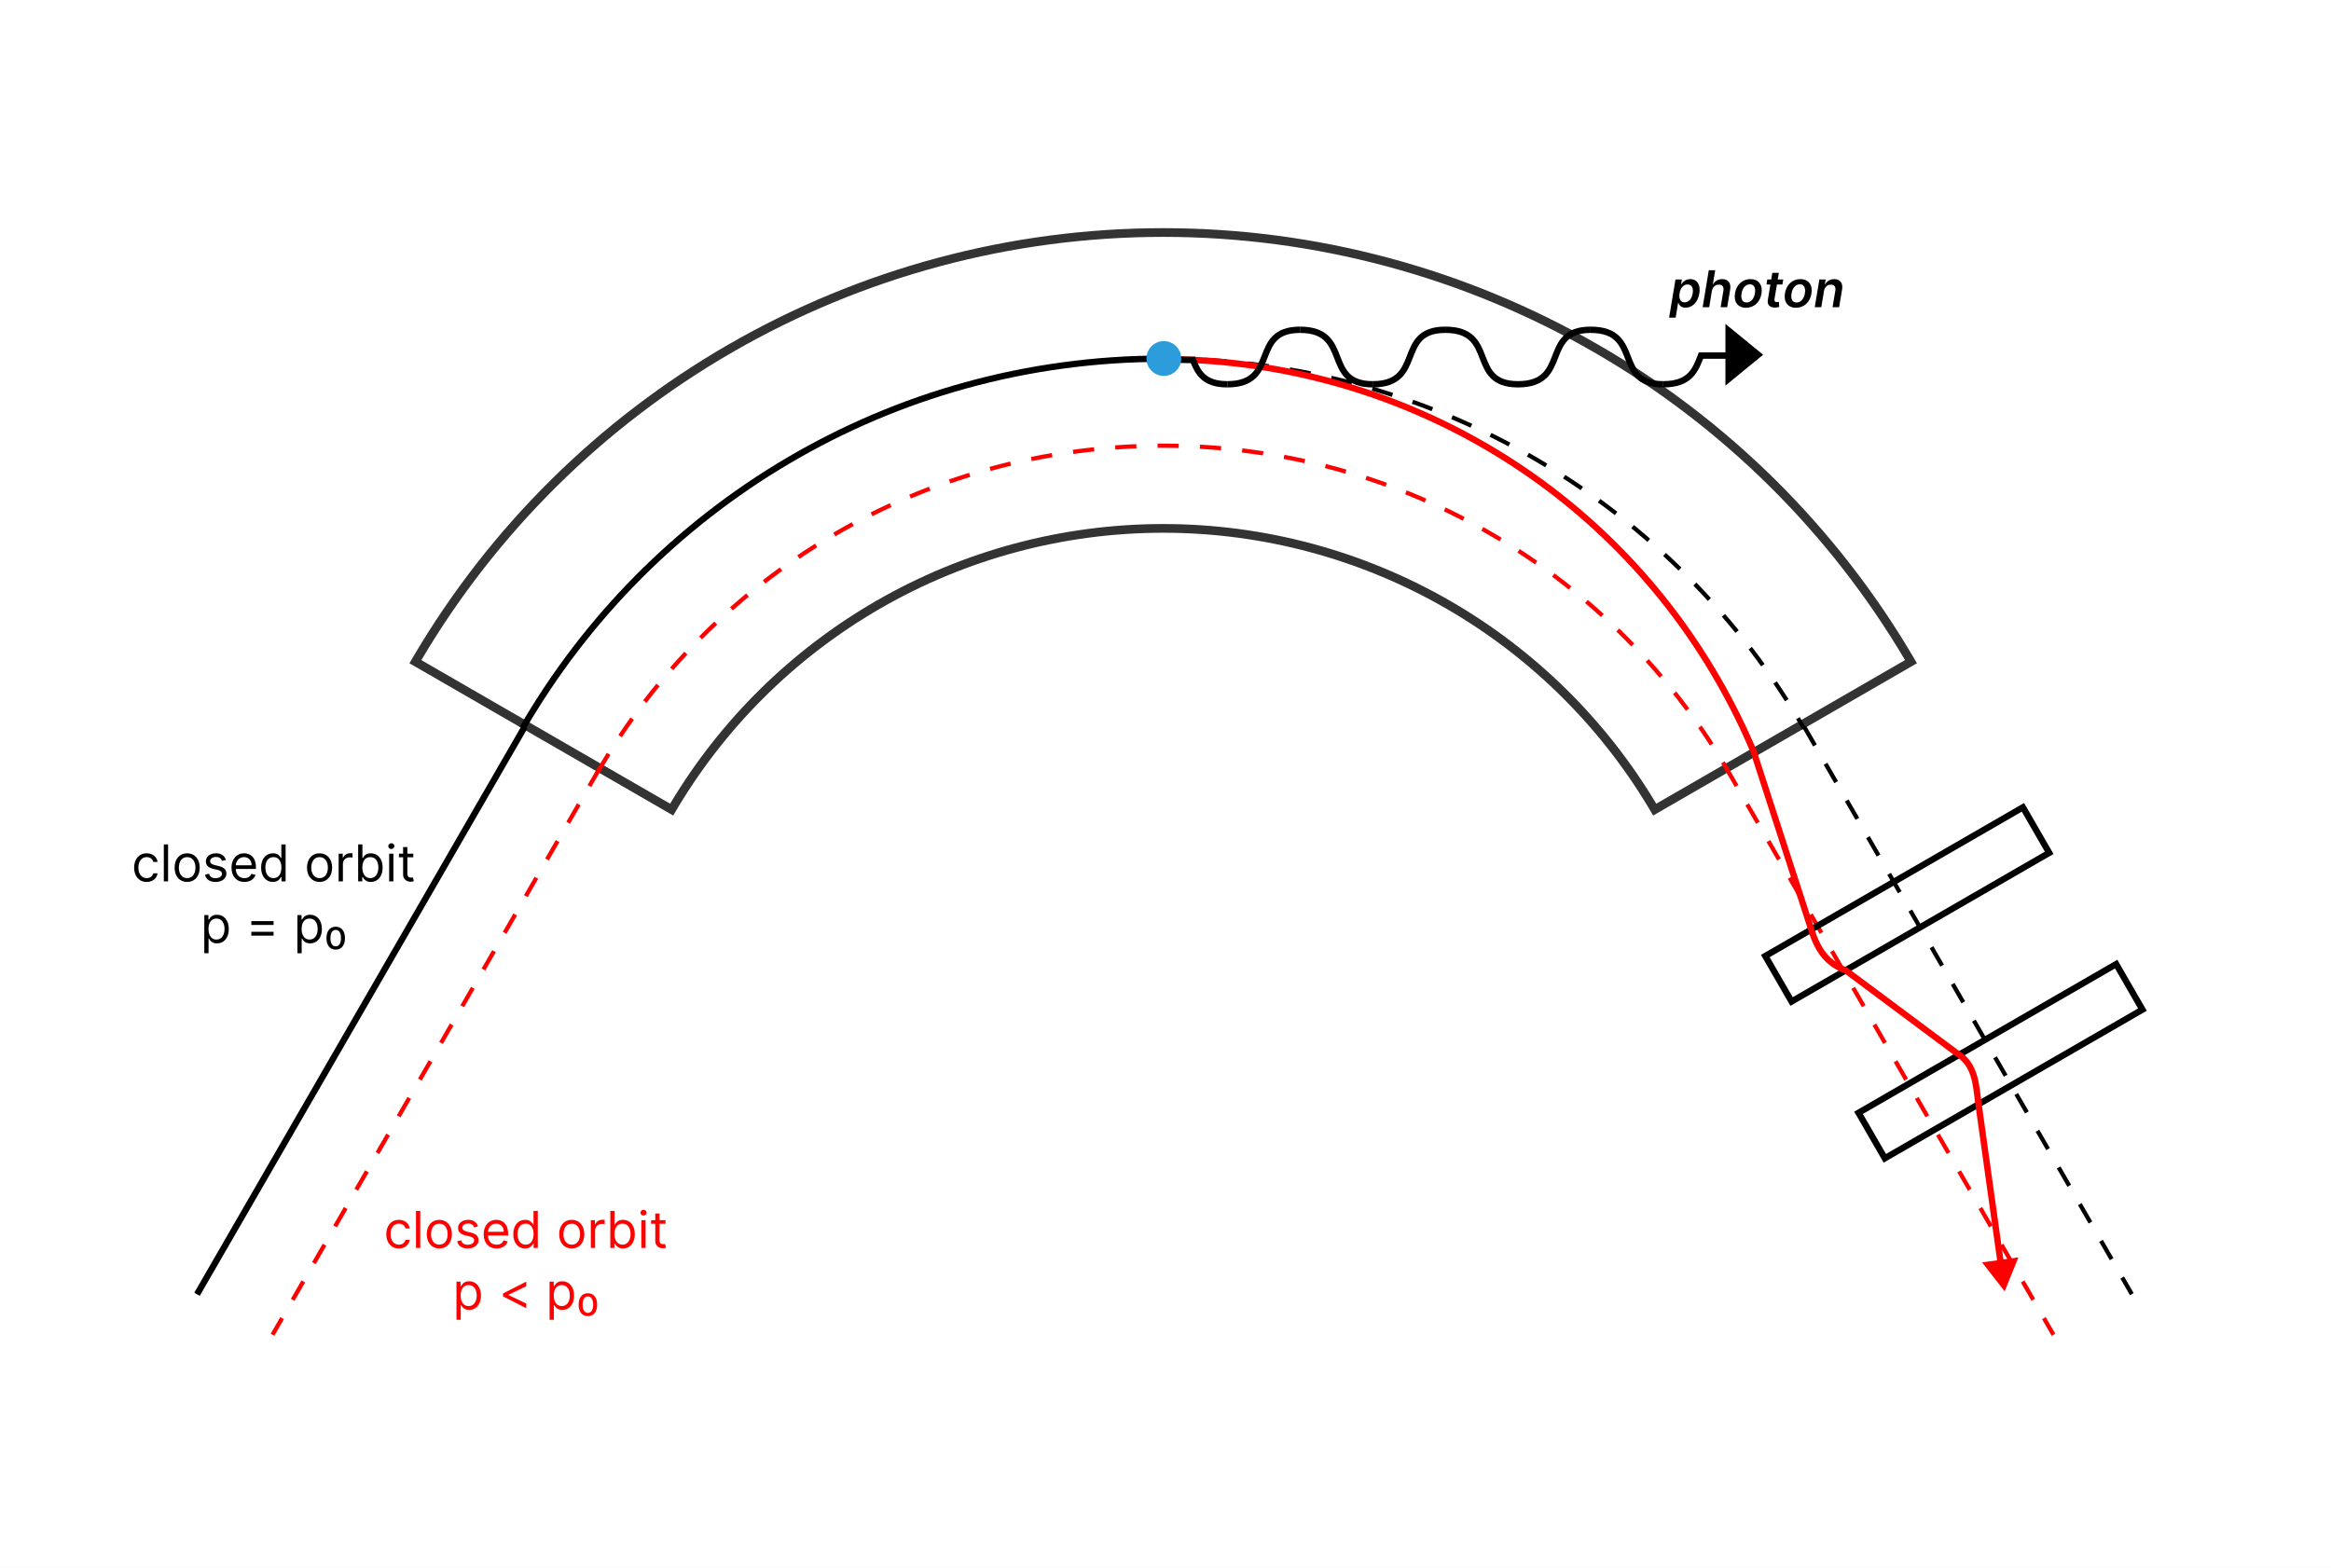
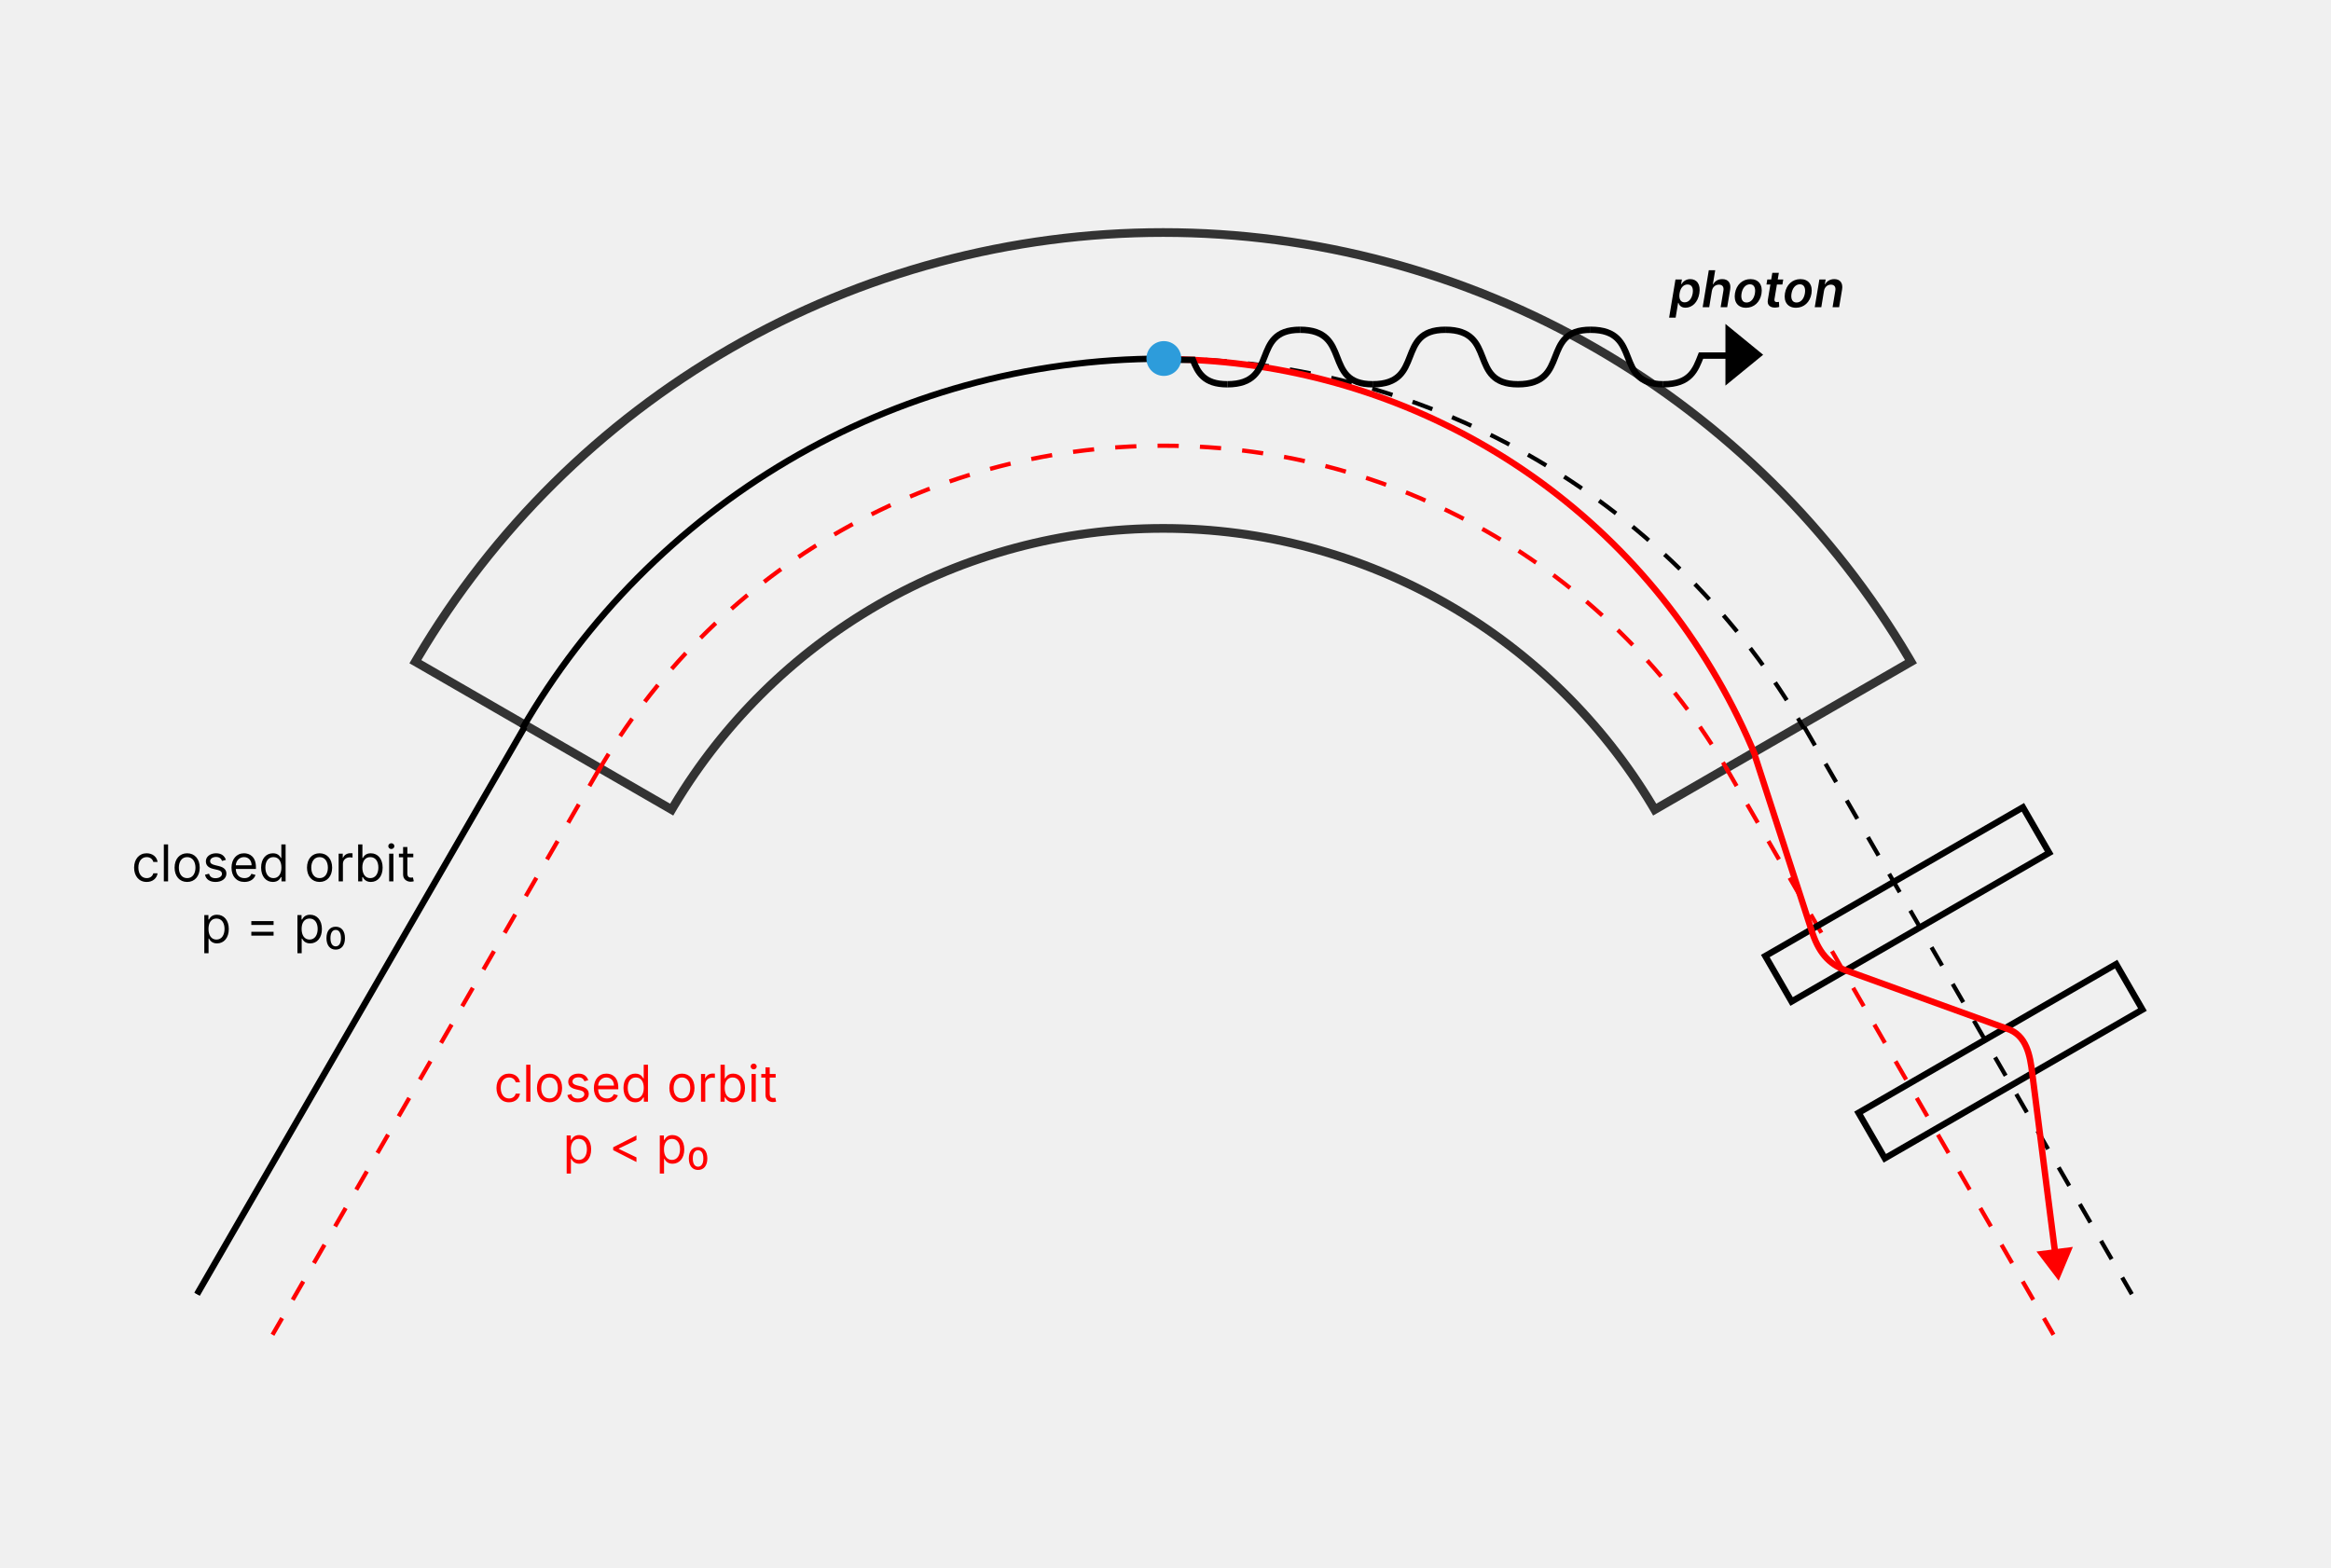
<svg xmlns="http://www.w3.org/2000/svg" width="1100" height="740" viewBox="0 0 1100 740" fill="none">
-   <rect width="1100" height="740" fill="white" />
-   <path fill-rule="evenodd" clip-rule="evenodd" d="M898.98 311.562C863.39 251.33 812.846 201.279 752.218 166.275C690.404 130.587 620.285 111.798 548.908 111.798C477.531 111.798 407.412 130.587 345.598 166.275C284.97 201.279 234.426 251.33 198.836 311.562L316.226 379.337C339.914 339.708 373.345 306.764 413.368 283.656C454.577 259.864 501.323 247.338 548.908 247.338C596.493 247.338 643.239 259.864 684.448 283.656C724.471 306.764 757.902 339.708 781.59 379.337L898.98 311.562ZM902.538 309.508C866.586 248.652 815.524 198.082 754.272 162.718C691.833 126.669 621.006 107.691 548.908 107.691C476.81 107.691 405.983 126.669 343.544 162.718C282.292 198.082 231.23 248.652 195.279 309.508C194.594 310.668 193.914 311.831 193.24 312.998C193.229 313.017 193.218 313.036 193.207 313.055L317.702 384.932C341.134 344.347 374.836 310.645 415.421 287.213C456.006 263.782 502.044 251.446 548.908 251.446C595.772 251.446 641.81 263.782 682.395 287.213C722.98 310.645 756.682 344.347 780.114 384.932L904.609 313.055C903.924 311.869 903.234 310.687 902.538 309.508Z" fill="#333333" />
+   <path fill-rule="evenodd" clip-rule="evenodd" d="M898.98 311.562C863.39 251.33 812.846 201.279 752.218 166.275C690.404 130.587 620.285 111.798 548.908 111.798C477.531 111.798 407.412 130.587 345.598 166.275C284.97 201.279 234.426 251.33 198.836 311.562L316.226 379.337C339.914 339.708 373.345 306.764 413.368 283.656C454.577 259.864 501.323 247.338 548.908 247.338C596.493 247.338 643.239 259.864 684.448 283.656C724.471 306.764 757.902 339.708 781.59 379.337L898.98 311.562ZM902.538 309.508C866.586 248.652 815.524 198.082 754.272 162.718C691.833 126.669 621.006 107.691 548.908 107.691C476.81 107.691 405.983 126.669 343.544 162.718C282.292 198.082 231.23 248.652 195.279 309.508C194.594 310.668 193.914 311.831 193.24 312.998C193.229 313.017 193.218 313.036 193.207 313.055L317.702 384.932C341.134 344.347 374.836 310.645 415.421 287.213C456.007 263.782 502.044 251.446 548.908 251.446C595.772 251.446 641.81 263.782 682.395 287.213C722.98 310.645 756.682 344.347 780.114 384.932L904.609 313.055C903.924 311.869 903.234 310.687 902.538 309.508Z" fill="#333333" />
  <path d="M548.908 169.3C678.131 169.3 790.957 239.508 851.321 343.86" stroke="black" stroke-width="2" stroke-dasharray="10 10" />
  <path d="M851.478 343.175L1006.01 610.833" stroke="black" stroke-width="2" stroke-dasharray="10 10" />
  <path d="M283.129 362.342L128.596 630" stroke="#FF0000" stroke-width="2" stroke-dasharray="10 10" />
  <path d="M814.512 362.342L969.044 630" stroke="#FF0000" stroke-width="2" stroke-dasharray="10 10" />
  <path d="M282.073 364.396C335.336 272.321 434.887 210.373 548.908 210.373C662.928 210.373 762.48 272.321 815.743 364.396" stroke="#FF0000" stroke-width="2" stroke-dasharray="10 10" />
  <path d="M247.532 343.175L93 610.833" stroke="black" stroke-width="2" />
  <path d="M548.908 169.3C419.685 169.3 306.859 239.508 246.495 343.86" stroke="black" stroke-width="3" />
  <path d="M247.532 343.175L93 610.833" stroke="black" stroke-width="3" />
  <path d="M69.22 416.273C72.118 416.273 74.027 414.5 74.368 412.182H72.356C71.981 413.614 70.788 414.466 69.22 414.466C66.834 414.466 65.3 412.489 65.3 409.455C65.3 406.489 66.868 404.545 69.22 404.545C70.993 404.545 72.05 405.636 72.356 406.83H74.368C74.027 404.375 71.947 402.739 69.186 402.739C65.641 402.739 63.288 405.534 63.288 409.523C63.288 413.443 65.538 416.273 69.22 416.273ZM79.32 398.545H77.308V416H79.32V398.545ZM88.322 416.273C91.867 416.273 94.254 413.58 94.254 409.523C94.254 405.432 91.867 402.739 88.322 402.739C84.776 402.739 82.39 405.432 82.39 409.523C82.39 413.58 84.776 416.273 88.322 416.273ZM88.322 414.466C85.629 414.466 84.401 412.148 84.401 409.523C84.401 406.898 85.629 404.545 88.322 404.545C91.015 404.545 92.242 406.898 92.242 409.523C92.242 412.148 91.015 414.466 88.322 414.466ZM106.597 405.841C105.966 403.983 104.551 402.739 101.96 402.739C99.199 402.739 97.153 404.307 97.153 406.523C97.153 408.33 98.227 409.54 100.631 410.102L102.813 410.614C104.134 410.92 104.756 411.551 104.756 412.455C104.756 413.58 103.563 414.5 101.688 414.5C100.043 414.5 99.011 413.793 98.653 412.386L96.744 412.864C97.213 415.088 99.046 416.273 101.722 416.273C104.764 416.273 106.835 414.611 106.835 412.352C106.835 410.528 105.693 409.378 103.358 408.807L101.415 408.33C99.864 407.946 99.165 407.426 99.165 406.42C99.165 405.295 100.358 404.477 101.96 404.477C103.716 404.477 104.44 405.449 104.79 406.352L106.597 405.841ZM115.352 416.273C118.011 416.273 119.954 414.943 120.567 412.966L118.624 412.42C118.113 413.784 116.928 414.466 115.352 414.466C112.991 414.466 111.363 412.94 111.269 410.136H120.772V409.284C120.772 404.409 117.874 402.739 115.147 402.739C111.602 402.739 109.249 405.534 109.249 409.557C109.249 413.58 111.567 416.273 115.352 416.273ZM111.269 408.398C111.406 406.361 112.846 404.545 115.147 404.545C117.329 404.545 118.727 406.182 118.727 408.398H111.269ZM128.775 416.273C131.298 416.273 132.15 414.705 132.593 413.989H132.832V416H134.775V398.545H132.763V404.989H132.593C132.15 404.307 131.366 402.739 128.809 402.739C125.502 402.739 123.218 405.364 123.218 409.489C123.218 413.648 125.502 416.273 128.775 416.273ZM129.048 414.466C126.525 414.466 125.229 412.25 125.229 409.455C125.229 406.693 126.491 404.545 129.048 404.545C131.502 404.545 132.798 406.523 132.798 409.455C132.798 412.42 131.468 414.466 129.048 414.466ZM150.806 416.273C154.352 416.273 156.738 413.58 156.738 409.523C156.738 405.432 154.352 402.739 150.806 402.739C147.261 402.739 144.874 405.432 144.874 409.523C144.874 413.58 147.261 416.273 150.806 416.273ZM150.806 414.466C148.113 414.466 146.886 412.148 146.886 409.523C146.886 406.898 148.113 404.545 150.806 404.545C153.499 404.545 154.727 406.898 154.727 409.523C154.727 412.148 153.499 414.466 150.806 414.466ZM159.808 416H161.82V407.716C161.82 405.943 163.217 404.648 165.126 404.648C165.663 404.648 166.217 404.75 166.354 404.784V402.739C166.124 402.722 165.595 402.705 165.297 402.705C163.729 402.705 162.365 403.591 161.888 404.886H161.751V402.909H159.808V416ZM169.011 416H170.954V413.989H171.192C171.636 414.705 172.488 416.273 175.011 416.273C178.283 416.273 180.567 413.648 180.567 409.489C180.567 405.364 178.283 402.739 174.977 402.739C172.42 402.739 171.636 404.307 171.192 404.989H171.022V398.545H169.011V416ZM170.988 409.455C170.988 406.523 172.283 404.545 174.738 404.545C177.295 404.545 178.556 406.693 178.556 409.455C178.556 412.25 177.261 414.466 174.738 414.466C172.317 414.466 170.988 412.42 170.988 409.455ZM183.644 416H185.656V402.909H183.644V416ZM184.667 400.727C185.451 400.727 186.099 400.114 186.099 399.364C186.099 398.614 185.451 398 184.667 398C183.883 398 183.235 398.614 183.235 399.364C183.235 400.114 183.883 400.727 184.667 400.727ZM195.033 402.909H192.237V399.773H190.226V402.909H188.249V404.614H190.226V412.795C190.226 415.08 192.067 416.17 193.771 416.17C194.521 416.17 194.999 416.034 195.271 415.932L194.862 414.125C194.692 414.159 194.419 414.227 193.976 414.227C193.089 414.227 192.237 413.955 192.237 412.25V404.614H195.033V402.909ZM96.41 449.909H98.421V442.989H98.592C99.035 443.705 99.887 445.273 102.41 445.273C105.683 445.273 107.967 442.648 107.967 438.489C107.967 434.364 105.683 431.739 102.376 431.739C99.819 431.739 99.035 433.307 98.592 433.989H98.353V431.909H96.41V449.909ZM98.387 438.455C98.387 435.523 99.683 433.545 102.137 433.545C104.694 433.545 105.955 435.693 105.955 438.455C105.955 441.25 104.66 443.466 102.137 443.466C99.717 443.466 98.387 441.42 98.387 438.455ZM118.603 441.625H129.103V439.784H118.603V441.625ZM118.603 436.58H129.103V434.739H118.603V436.58ZM140.355 449.909H142.366V442.989H142.537C142.98 443.705 143.832 445.273 146.355 445.273C149.628 445.273 151.912 442.648 151.912 438.489C151.912 434.364 149.628 431.739 146.321 431.739C143.764 431.739 142.98 433.307 142.537 433.989H142.298V431.909H140.355V449.909ZM142.332 438.455C142.332 435.523 143.628 433.545 146.082 433.545C148.639 433.545 149.901 435.693 149.901 438.455C149.901 441.25 148.605 443.466 146.082 443.466C143.662 443.466 142.332 441.42 142.332 438.455ZM158.423 448.205C161.116 448.205 162.787 446.193 162.787 442.784C162.787 439.375 161.116 437.398 158.423 437.398C155.696 437.398 154.06 439.409 154.06 442.784C154.06 446.159 155.696 448.205 158.423 448.205ZM158.423 446.67C156.889 446.67 155.935 445.307 155.935 442.784C155.935 440.227 156.923 438.898 158.423 438.898C159.923 438.898 160.912 440.227 160.912 442.784C160.912 445.341 159.923 446.67 158.423 446.67Z" fill="black" />
-   <path d="M188.22 589.273C191.118 589.273 193.027 587.5 193.368 585.182H191.357C190.982 586.614 189.788 587.466 188.22 587.466C185.834 587.466 184.3 585.489 184.3 582.455C184.3 579.489 185.868 577.545 188.22 577.545C189.993 577.545 191.05 578.636 191.357 579.83H193.368C193.027 577.375 190.947 575.739 188.186 575.739C184.641 575.739 182.288 578.534 182.288 582.523C182.288 586.443 184.538 589.273 188.22 589.273ZM198.32 571.545H196.308V589H198.32V571.545ZM207.322 589.273C210.867 589.273 213.254 586.58 213.254 582.523C213.254 578.432 210.867 575.739 207.322 575.739C203.776 575.739 201.39 578.432 201.39 582.523C201.39 586.58 203.776 589.273 207.322 589.273ZM207.322 587.466C204.629 587.466 203.401 585.148 203.401 582.523C203.401 579.898 204.629 577.545 207.322 577.545C210.015 577.545 211.242 579.898 211.242 582.523C211.242 585.148 210.015 587.466 207.322 587.466ZM225.597 578.841C224.966 576.983 223.551 575.739 220.96 575.739C218.199 575.739 216.153 577.307 216.153 579.523C216.153 581.33 217.227 582.54 219.631 583.102L221.813 583.614C223.134 583.92 223.756 584.551 223.756 585.455C223.756 586.58 222.563 587.5 220.688 587.5C219.043 587.5 218.011 586.793 217.653 585.386L215.744 585.864C216.213 588.088 218.045 589.273 220.722 589.273C223.764 589.273 225.835 587.611 225.835 585.352C225.835 583.528 224.693 582.378 222.358 581.807L220.415 581.33C218.864 580.946 218.165 580.426 218.165 579.42C218.165 578.295 219.358 577.477 220.96 577.477C222.716 577.477 223.44 578.449 223.79 579.352L225.597 578.841ZM234.352 589.273C237.011 589.273 238.954 587.943 239.567 585.966L237.624 585.42C237.113 586.784 235.928 587.466 234.352 587.466C231.991 587.466 230.363 585.94 230.269 583.136H239.772V582.284C239.772 577.409 236.874 575.739 234.147 575.739C230.602 575.739 228.249 578.534 228.249 582.557C228.249 586.58 230.567 589.273 234.352 589.273ZM230.269 581.398C230.406 579.361 231.846 577.545 234.147 577.545C236.329 577.545 237.727 579.182 237.727 581.398H230.269ZM247.775 589.273C250.298 589.273 251.15 587.705 251.593 586.989H251.832V589H253.775V571.545H251.763V577.989H251.593C251.15 577.307 250.366 575.739 247.809 575.739C244.502 575.739 242.218 578.364 242.218 582.489C242.218 586.648 244.502 589.273 247.775 589.273ZM248.048 587.466C245.525 587.466 244.229 585.25 244.229 582.455C244.229 579.693 245.491 577.545 248.048 577.545C250.502 577.545 251.798 579.523 251.798 582.455C251.798 585.42 250.468 587.466 248.048 587.466ZM269.806 589.273C273.352 589.273 275.738 586.58 275.738 582.523C275.738 578.432 273.352 575.739 269.806 575.739C266.261 575.739 263.874 578.432 263.874 582.523C263.874 586.58 266.261 589.273 269.806 589.273ZM269.806 587.466C267.113 587.466 265.886 585.148 265.886 582.523C265.886 579.898 267.113 577.545 269.806 577.545C272.499 577.545 273.727 579.898 273.727 582.523C273.727 585.148 272.499 587.466 269.806 587.466ZM278.808 589H280.82V580.716C280.82 578.943 282.217 577.648 284.126 577.648C284.663 577.648 285.217 577.75 285.354 577.784V575.739C285.124 575.722 284.595 575.705 284.297 575.705C282.729 575.705 281.365 576.591 280.888 577.886H280.751V575.909H278.808V589ZM288.011 589H289.954V586.989H290.192C290.636 587.705 291.488 589.273 294.011 589.273C297.283 589.273 299.567 586.648 299.567 582.489C299.567 578.364 297.283 575.739 293.977 575.739C291.42 575.739 290.636 577.307 290.192 577.989H290.022V571.545H288.011V589ZM289.988 582.455C289.988 579.523 291.283 577.545 293.738 577.545C296.295 577.545 297.556 579.693 297.556 582.455C297.556 585.25 296.261 587.466 293.738 587.466C291.317 587.466 289.988 585.42 289.988 582.455ZM302.644 589H304.656V575.909H302.644V589ZM303.667 573.727C304.451 573.727 305.099 573.114 305.099 572.364C305.099 571.614 304.451 571 303.667 571C302.883 571 302.235 571.614 302.235 572.364C302.235 573.114 302.883 573.727 303.667 573.727ZM314.033 575.909H311.237V572.773H309.226V575.909H307.249V577.614H309.226V585.795C309.226 588.08 311.067 589.17 312.771 589.17C313.521 589.17 313.999 589.034 314.271 588.932L313.862 587.125C313.692 587.159 313.419 587.227 312.976 587.227C312.089 587.227 311.237 586.955 311.237 585.25V577.614H314.033V575.909ZM215.41 622.909H217.421V615.989H217.592C218.035 616.705 218.887 618.273 221.41 618.273C224.683 618.273 226.967 615.648 226.967 611.489C226.967 607.364 224.683 604.739 221.376 604.739C218.819 604.739 218.035 606.307 217.592 606.989H217.353V604.909H215.41V622.909ZM217.387 611.455C217.387 608.523 218.683 606.545 221.137 606.545C223.694 606.545 224.955 608.693 224.955 611.455C224.955 614.25 223.66 616.466 221.137 616.466C218.717 616.466 217.387 614.42 217.387 611.455ZM237.364 611.864L248.342 617.455V615.273L239.989 611.25V611.114L248.342 607.091V604.909L237.364 610.5V611.864ZM259.355 622.909H261.366V615.989H261.537C261.98 616.705 262.832 618.273 265.355 618.273C268.628 618.273 270.912 615.648 270.912 611.489C270.912 607.364 268.628 604.739 265.321 604.739C262.764 604.739 261.98 606.307 261.537 606.989H261.298V604.909H259.355V622.909ZM261.332 611.455C261.332 608.523 262.628 606.545 265.082 606.545C267.639 606.545 268.901 608.693 268.901 611.455C268.901 614.25 267.605 616.466 265.082 616.466C262.662 616.466 261.332 614.42 261.332 611.455ZM277.423 621.205C280.116 621.205 281.787 619.193 281.787 615.784C281.787 612.375 280.116 610.398 277.423 610.398C274.696 610.398 273.06 612.409 273.06 615.784C273.06 619.159 274.696 621.205 277.423 621.205ZM277.423 619.67C275.889 619.67 274.935 618.307 274.935 615.784C274.935 613.227 275.923 611.898 277.423 611.898C278.923 611.898 279.912 613.227 279.912 615.784C279.912 618.341 278.923 619.67 277.423 619.67Z" fill="#FF0000" />
+   <path d="M240.22 520.273C243.118 520.273 245.027 518.5 245.368 516.182H243.357C242.982 517.614 241.788 518.466 240.22 518.466C237.834 518.466 236.3 516.489 236.3 513.455C236.3 510.489 237.868 508.545 240.22 508.545C241.993 508.545 243.05 509.636 243.357 510.83H245.368C245.027 508.375 242.947 506.739 240.186 506.739C236.641 506.739 234.288 509.534 234.288 513.523C234.288 517.443 236.538 520.273 240.22 520.273ZM250.32 502.545H248.308V520H250.32V502.545ZM259.322 520.273C262.867 520.273 265.254 517.58 265.254 513.523C265.254 509.432 262.867 506.739 259.322 506.739C255.776 506.739 253.39 509.432 253.39 513.523C253.39 517.58 255.776 520.273 259.322 520.273ZM259.322 518.466C256.629 518.466 255.401 516.148 255.401 513.523C255.401 510.898 256.629 508.545 259.322 508.545C262.015 508.545 263.242 510.898 263.242 513.523C263.242 516.148 262.015 518.466 259.322 518.466ZM277.597 509.841C276.966 507.983 275.551 506.739 272.96 506.739C270.199 506.739 268.153 508.307 268.153 510.523C268.153 512.33 269.227 513.54 271.631 514.102L273.813 514.614C275.134 514.92 275.756 515.551 275.756 516.455C275.756 517.58 274.563 518.5 272.688 518.5C271.043 518.5 270.011 517.793 269.653 516.386L267.744 516.864C268.213 519.088 270.045 520.273 272.722 520.273C275.764 520.273 277.835 518.611 277.835 516.352C277.835 514.528 276.693 513.378 274.358 512.807L272.415 512.33C270.864 511.946 270.165 511.426 270.165 510.42C270.165 509.295 271.358 508.477 272.96 508.477C274.716 508.477 275.44 509.449 275.79 510.352L277.597 509.841ZM286.352 520.273C289.011 520.273 290.954 518.943 291.567 516.966L289.624 516.42C289.113 517.784 287.928 518.466 286.352 518.466C283.991 518.466 282.363 516.94 282.269 514.136H291.772V513.284C291.772 508.409 288.874 506.739 286.147 506.739C282.602 506.739 280.249 509.534 280.249 513.557C280.249 517.58 282.567 520.273 286.352 520.273ZM282.269 512.398C282.406 510.361 283.846 508.545 286.147 508.545C288.329 508.545 289.727 510.182 289.727 512.398H282.269ZM299.775 520.273C302.298 520.273 303.15 518.705 303.593 517.989H303.832V520H305.775V502.545H303.763V508.989H303.593C303.15 508.307 302.366 506.739 299.809 506.739C296.502 506.739 294.218 509.364 294.218 513.489C294.218 517.648 296.502 520.273 299.775 520.273ZM300.048 518.466C297.525 518.466 296.229 516.25 296.229 513.455C296.229 510.693 297.491 508.545 300.048 508.545C302.502 508.545 303.798 510.523 303.798 513.455C303.798 516.42 302.468 518.466 300.048 518.466ZM321.806 520.273C325.352 520.273 327.738 517.58 327.738 513.523C327.738 509.432 325.352 506.739 321.806 506.739C318.261 506.739 315.874 509.432 315.874 513.523C315.874 517.58 318.261 520.273 321.806 520.273ZM321.806 518.466C319.113 518.466 317.886 516.148 317.886 513.523C317.886 510.898 319.113 508.545 321.806 508.545C324.499 508.545 325.727 510.898 325.727 513.523C325.727 516.148 324.499 518.466 321.806 518.466ZM330.808 520H332.82V511.716C332.82 509.943 334.217 508.648 336.126 508.648C336.663 508.648 337.217 508.75 337.354 508.784V506.739C337.124 506.722 336.595 506.705 336.297 506.705C334.729 506.705 333.365 507.591 332.888 508.886H332.751V506.909H330.808V520ZM340.011 520H341.954V517.989H342.192C342.636 518.705 343.488 520.273 346.011 520.273C349.283 520.273 351.567 517.648 351.567 513.489C351.567 509.364 349.283 506.739 345.977 506.739C343.42 506.739 342.636 508.307 342.192 508.989H342.022V502.545H340.011V520ZM341.988 513.455C341.988 510.523 343.283 508.545 345.738 508.545C348.295 508.545 349.556 510.693 349.556 513.455C349.556 516.25 348.261 518.466 345.738 518.466C343.317 518.466 341.988 516.42 341.988 513.455ZM354.644 520H356.656V506.909H354.644V520ZM355.667 504.727C356.451 504.727 357.099 504.114 357.099 503.364C357.099 502.614 356.451 502 355.667 502C354.883 502 354.235 502.614 354.235 503.364C354.235 504.114 354.883 504.727 355.667 504.727ZM366.033 506.909H363.237V503.773H361.226V506.909H359.249V508.614H361.226V516.795C361.226 519.08 363.067 520.17 364.771 520.17C365.521 520.17 365.999 520.034 366.271 519.932L365.862 518.125C365.692 518.159 365.419 518.227 364.976 518.227C364.089 518.227 363.237 517.955 363.237 516.25V508.614H366.033V506.909ZM267.41 553.909H269.421V546.989H269.592C270.035 547.705 270.887 549.273 273.41 549.273C276.683 549.273 278.967 546.648 278.967 542.489C278.967 538.364 276.683 535.739 273.376 535.739C270.819 535.739 270.035 537.307 269.592 537.989H269.353V535.909H267.41V553.909ZM269.387 542.455C269.387 539.523 270.683 537.545 273.137 537.545C275.694 537.545 276.955 539.693 276.955 542.455C276.955 545.25 275.66 547.466 273.137 547.466C270.717 547.466 269.387 545.42 269.387 542.455ZM289.364 542.864L300.342 548.455V546.273L291.989 542.25V542.114L300.342 538.091V535.909L289.364 541.5V542.864ZM311.355 553.909H313.366V546.989H313.537C313.98 547.705 314.832 549.273 317.355 549.273C320.628 549.273 322.912 546.648 322.912 542.489C322.912 538.364 320.628 535.739 317.321 535.739C314.764 535.739 313.98 537.307 313.537 537.989H313.298V535.909H311.355V553.909ZM313.332 542.455C313.332 539.523 314.628 537.545 317.082 537.545C319.639 537.545 320.901 539.693 320.901 542.455C320.901 545.25 319.605 547.466 317.082 547.466C314.662 547.466 313.332 545.42 313.332 542.455ZM329.423 552.205C332.116 552.205 333.787 550.193 333.787 546.784C333.787 543.375 332.116 541.398 329.423 541.398C326.696 541.398 325.06 543.409 325.06 546.784C325.06 550.159 326.696 552.205 329.423 552.205ZM329.423 550.67C327.889 550.67 326.935 549.307 326.935 546.784C326.935 544.227 327.923 542.898 329.423 542.898C330.923 542.898 331.912 544.227 331.912 546.784C331.912 549.341 330.923 550.67 329.423 550.67Z" fill="#FF0000" />
  <rect x="877.049" y="525.237" width="140.376" height="24.794" transform="rotate(-30 877.049 525.237)" stroke="black" stroke-width="3" />
  <rect x="833.049" y="451.237" width="140.376" height="24.794" transform="rotate(-30 833.049 451.237)" stroke="black" stroke-width="3" />
  <path d="M548.908 169.534C653.237 169.621 754.677 223.802 810.593 320.651C817.422 332.479 823.36 344.576 828.428 356.866" stroke="#FF0000" stroke-width="3" />
-   <path d="M946 609.5L952.502 593.446L935.348 595.842L946 609.5ZM854.679 438.5L856.115 438.067L856.11 438.052L856.105 438.037L854.679 438.5ZM871 458L871.896 456.797L871.726 456.67L871.526 456.595L871 458ZM924 497.5L923.103 498.703L923.153 498.739L923.205 498.772L924 497.5ZM933.5 520L932.012 520.186L932.013 520.197L932.014 520.207L933.5 520ZM856.105 438.037L829.63 356.403L826.776 357.329L853.252 438.963L856.105 438.037ZM871.526 456.595C867.727 455.171 864.702 453.18 862.226 450.277C859.736 447.357 857.737 443.439 856.115 438.067L853.243 438.934C854.942 444.561 857.103 448.892 859.943 452.223C862.798 455.57 866.272 457.829 870.473 459.404L871.526 456.595ZM924.896 496.297L871.896 456.797L870.103 459.203L923.103 498.703L924.896 496.297ZM945.618 595.922L934.986 519.792L932.014 520.207L942.647 596.337L945.618 595.922ZM934.988 519.814C934.5 515.903 934.108 511.342 932.807 507.177C931.486 502.951 929.188 498.973 924.795 496.228L923.205 498.772C926.812 501.026 928.764 504.299 929.943 508.072C931.142 511.908 931.5 516.097 932.012 520.186L934.988 519.814Z" fill="#FF0000" />
+   <path d="M971.5 604.5L978.193 588.525L961.011 590.716L971.5 604.5ZM854.679 438.5L856.114 438.067L856.11 438.052L856.105 438.037L854.679 438.5ZM871 458L870.473 459.404L870.481 459.408L870.489 459.41L871 458ZM947 485.5L946.49 486.911L946.519 486.921L946.548 486.93L947 485.5ZM959 506.5L957.512 506.686L957.512 506.69L959 506.5ZM856.105 438.037L829.629 356.403L826.776 357.329L853.252 438.963L856.105 438.037ZM871.526 456.595C867.727 455.171 864.702 453.18 862.226 450.277C859.736 447.357 857.737 443.439 856.114 438.067L853.243 438.934C854.942 444.561 857.103 448.893 859.943 452.223C862.797 455.57 866.272 457.829 870.473 459.404L871.526 456.595ZM947.51 484.089L871.51 456.589L870.489 459.41L946.49 486.911L947.51 484.089ZM971.28 590.919L960.488 506.31L957.512 506.69L968.304 591.298L971.28 590.919ZM960.488 506.314C959.991 502.336 959.349 497.628 957.563 493.526C955.748 489.359 952.714 485.731 947.452 484.07L946.548 486.93C950.786 488.269 953.252 491.141 954.812 494.724C956.401 498.373 957.009 502.664 957.512 506.686L960.488 506.314Z" fill="#FF0000" />
  <path d="M550 169.811L562.927 169.854C565.284 175.807 568.108 181.373 579.152 181.373" stroke="black" stroke-width="3" />
  <path d="M579.152 181.373C603.947 181.373 589.703 155.655 613.443 155.655" stroke="black" stroke-width="3" />
  <path d="M613.442 155.655C638.237 155.655 623.993 181.373 647.733 181.373" stroke="black" stroke-width="3" />
  <path d="M647.733 181.373C672.528 181.373 658.284 155.655 682.024 155.655" stroke="black" stroke-width="3" />
  <path d="M682.024 155.655C706.819 155.655 692.575 181.373 716.314 181.373" stroke="black" stroke-width="3" />
  <path d="M716.314 181.373C741.109 181.373 726.865 155.655 750.605 155.655" stroke="black" stroke-width="3" />
  <path d="M750.605 155.655C775.399 155.655 761.156 181.373 784.895 181.373" stroke="black" stroke-width="3" />
  <path d="M784.895 181.373C797.73 181.373 800.105 174.482 802.702 167.834H814.693" stroke="black" stroke-width="3" />
  <path d="M832.033 167.442L814.233 182.001L814.233 152.883L832.033 167.442Z" fill="black" />
  <path d="M787.656 149.909H790.741L791.901 142.938H792.045C792.369 143.892 793.153 145.23 795.403 145.23C798.489 145.23 801.216 142.784 801.923 138.472C802.648 134.108 800.67 131.739 797.645 131.739C795.335 131.739 794.134 133.128 793.52 134.074H793.332L793.69 131.909H790.656L787.656 149.909ZM792.591 138.455C793 135.915 794.372 134.27 796.366 134.27C798.42 134.27 799.17 136.017 798.778 138.455C798.361 140.909 797.006 142.699 794.977 142.699C793.009 142.699 792.182 140.994 792.591 138.455ZM807.838 137.33C808.17 135.438 809.526 134.347 811.179 134.347C812.781 134.347 813.565 135.378 813.284 137.142L811.972 145H815.065L816.463 136.665C816.974 133.494 815.474 131.739 812.773 131.739C810.744 131.739 809.304 132.642 808.477 134.134H808.315L809.406 127.545H806.381L803.483 145H806.577L807.838 137.33ZM823.955 145.256C827.739 145.256 830.585 142.597 831.25 138.591C831.915 134.483 829.903 131.739 826.034 131.739C822.241 131.739 819.395 134.406 818.739 138.429C818.074 142.511 820.077 145.256 823.955 145.256ZM824.202 142.784C822.131 142.784 821.449 140.935 821.832 138.574C822.224 136.136 823.639 134.185 825.787 134.185C827.849 134.185 828.54 136.06 828.156 138.412C827.764 140.858 826.349 142.784 824.202 142.784ZM841.513 131.909H838.923L839.442 128.773H836.357L835.837 131.909H833.988L833.596 134.295H835.445L834.244 141.574C833.817 144.028 835.386 145.239 837.729 145.179C838.599 145.153 839.238 144.983 839.613 144.872L839.477 142.46C839.289 142.494 838.931 142.58 838.556 142.58C837.781 142.58 837.201 142.307 837.397 141.063L838.522 134.295H841.113L841.513 131.909ZM847.533 145.256C851.317 145.256 854.163 142.597 854.828 138.591C855.493 134.483 853.482 131.739 849.612 131.739C845.82 131.739 842.973 134.406 842.317 138.429C841.652 142.511 843.655 145.256 847.533 145.256ZM847.78 142.784C845.709 142.784 845.027 140.935 845.411 138.574C845.803 136.136 847.217 134.185 849.365 134.185C851.428 134.185 852.118 136.06 851.734 138.412C851.342 140.858 849.928 142.784 847.78 142.784ZM860.736 137.33C861.069 135.438 862.39 134.347 864.009 134.347C865.62 134.347 866.387 135.403 866.097 137.142L864.793 145H867.879L869.276 136.665C869.796 133.52 868.288 131.739 865.611 131.739C863.651 131.739 862.126 132.668 861.308 134.134H861.146L861.521 131.909H858.563L856.381 145H859.475L860.736 137.33Z" fill="black" />
  <circle cx="549.215" cy="169.215" r="8.215" fill="#2D9CDB" />
</svg>
